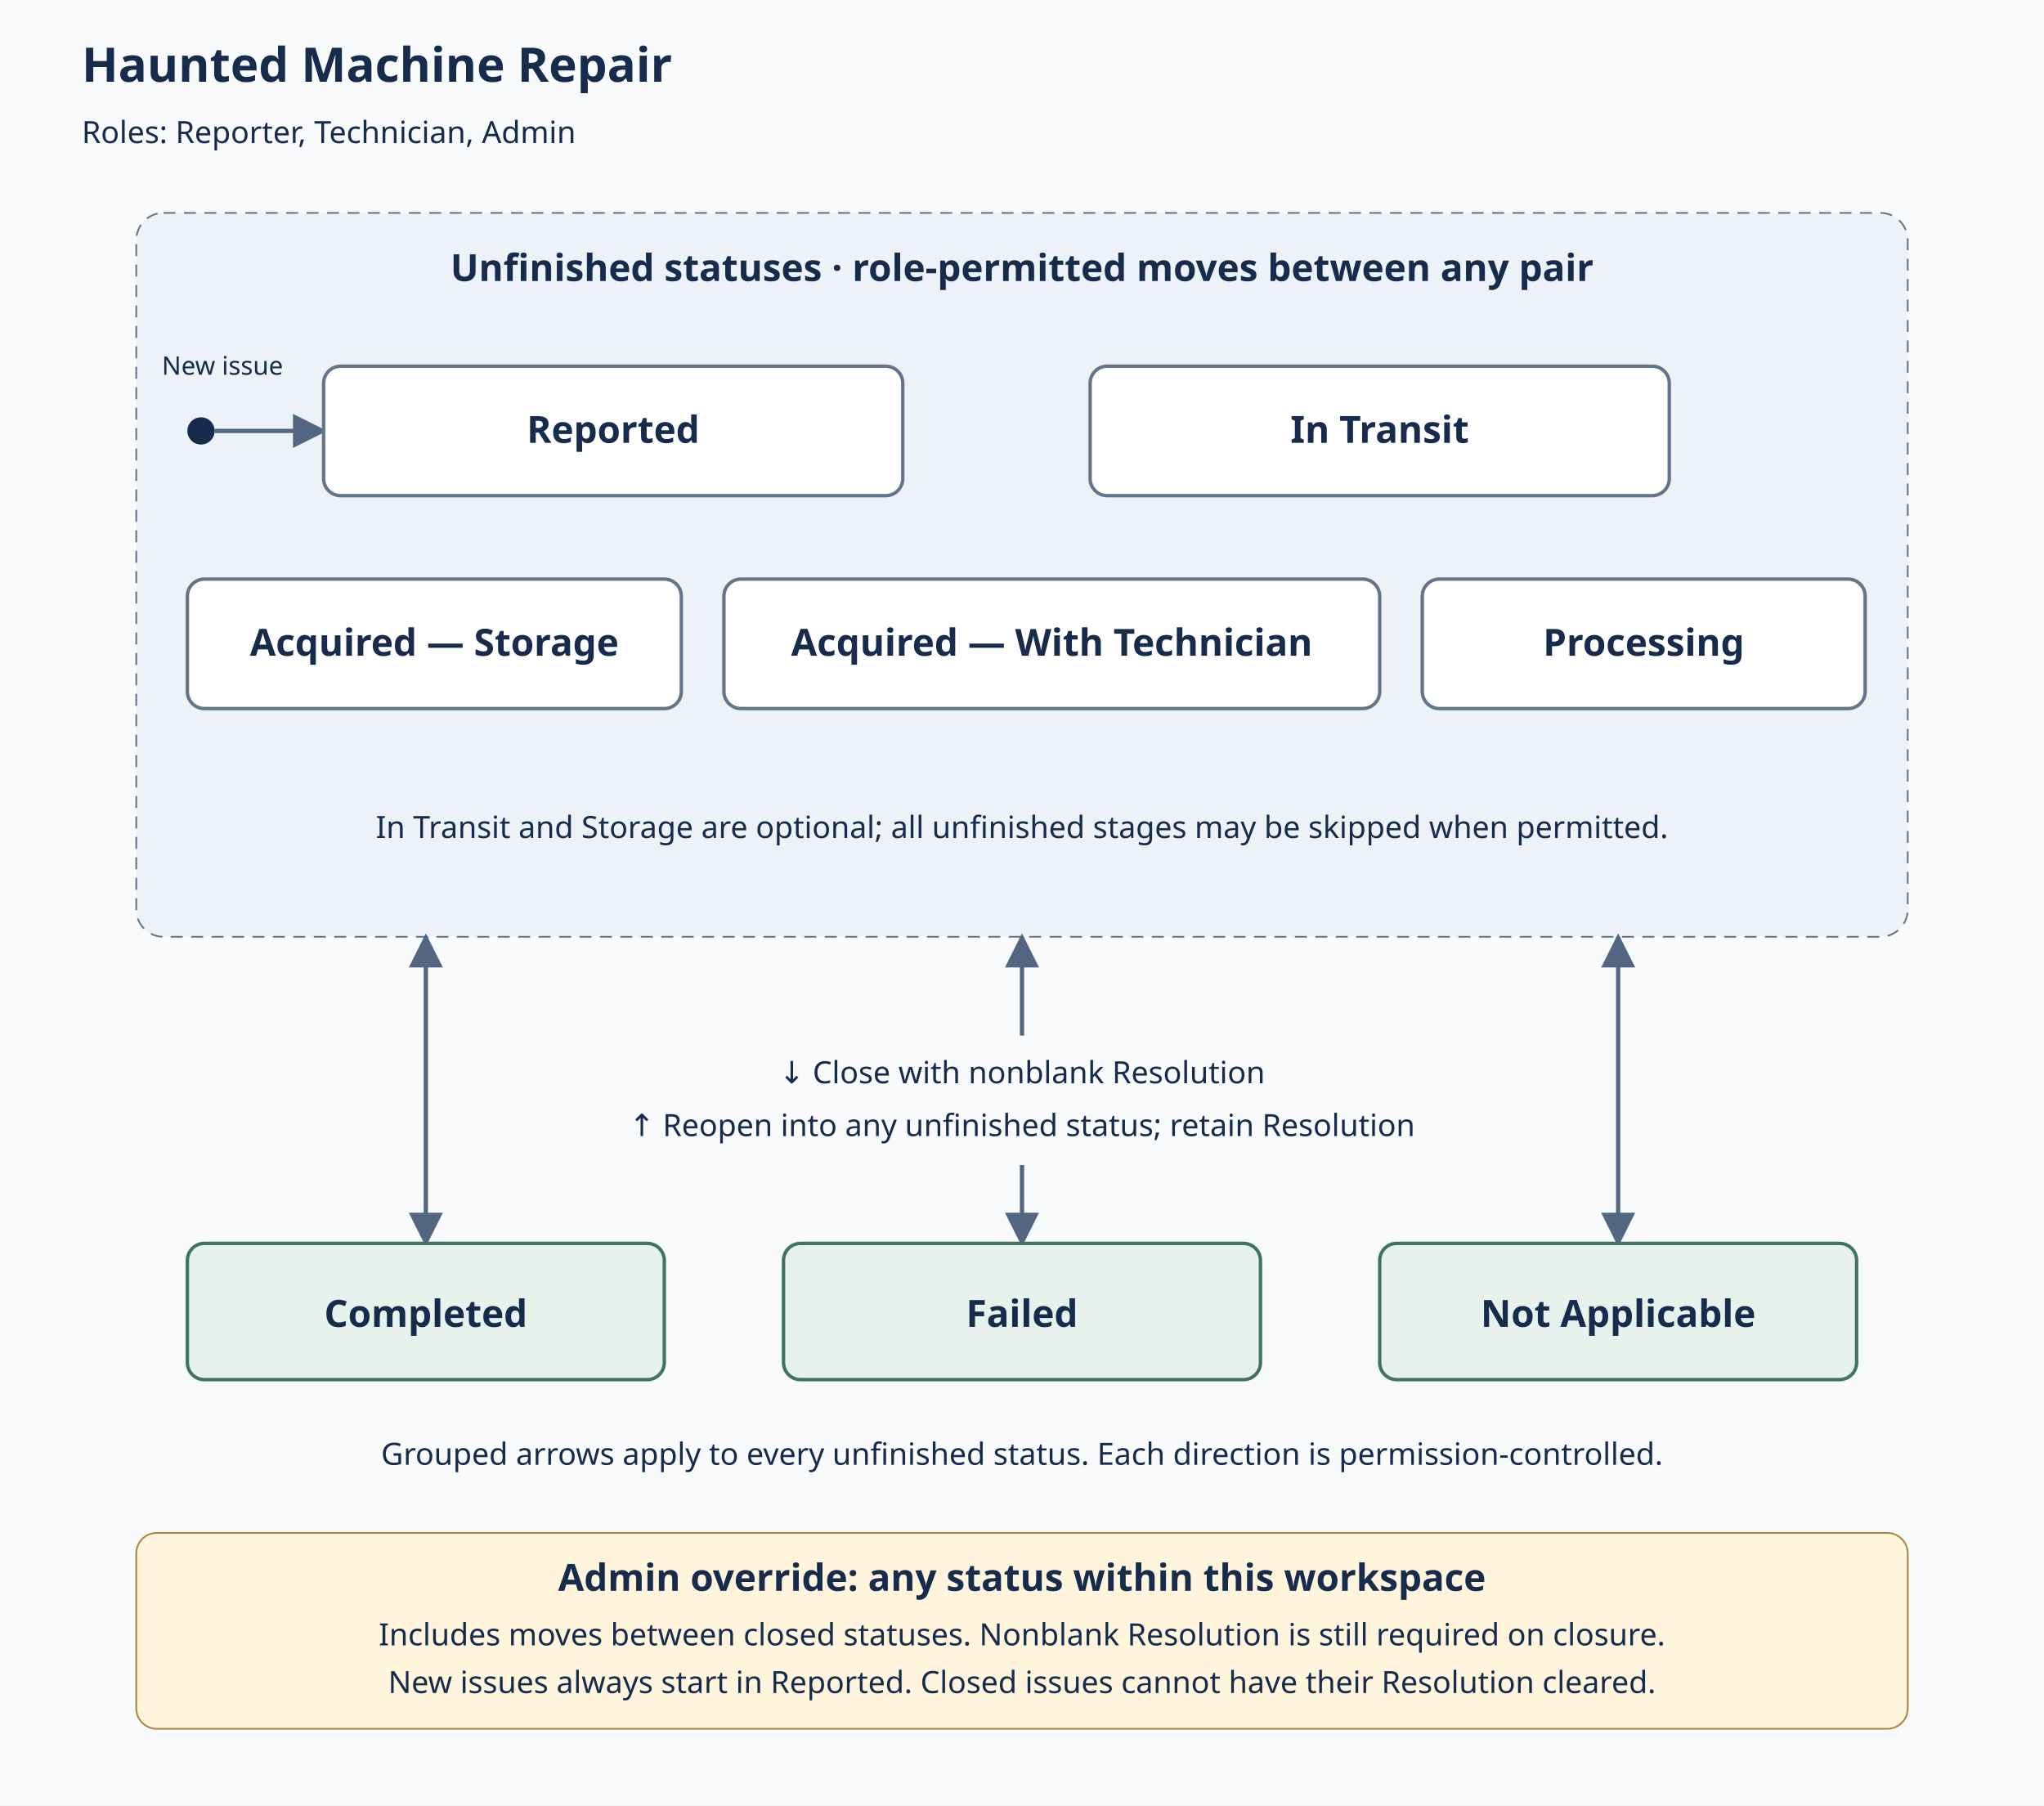
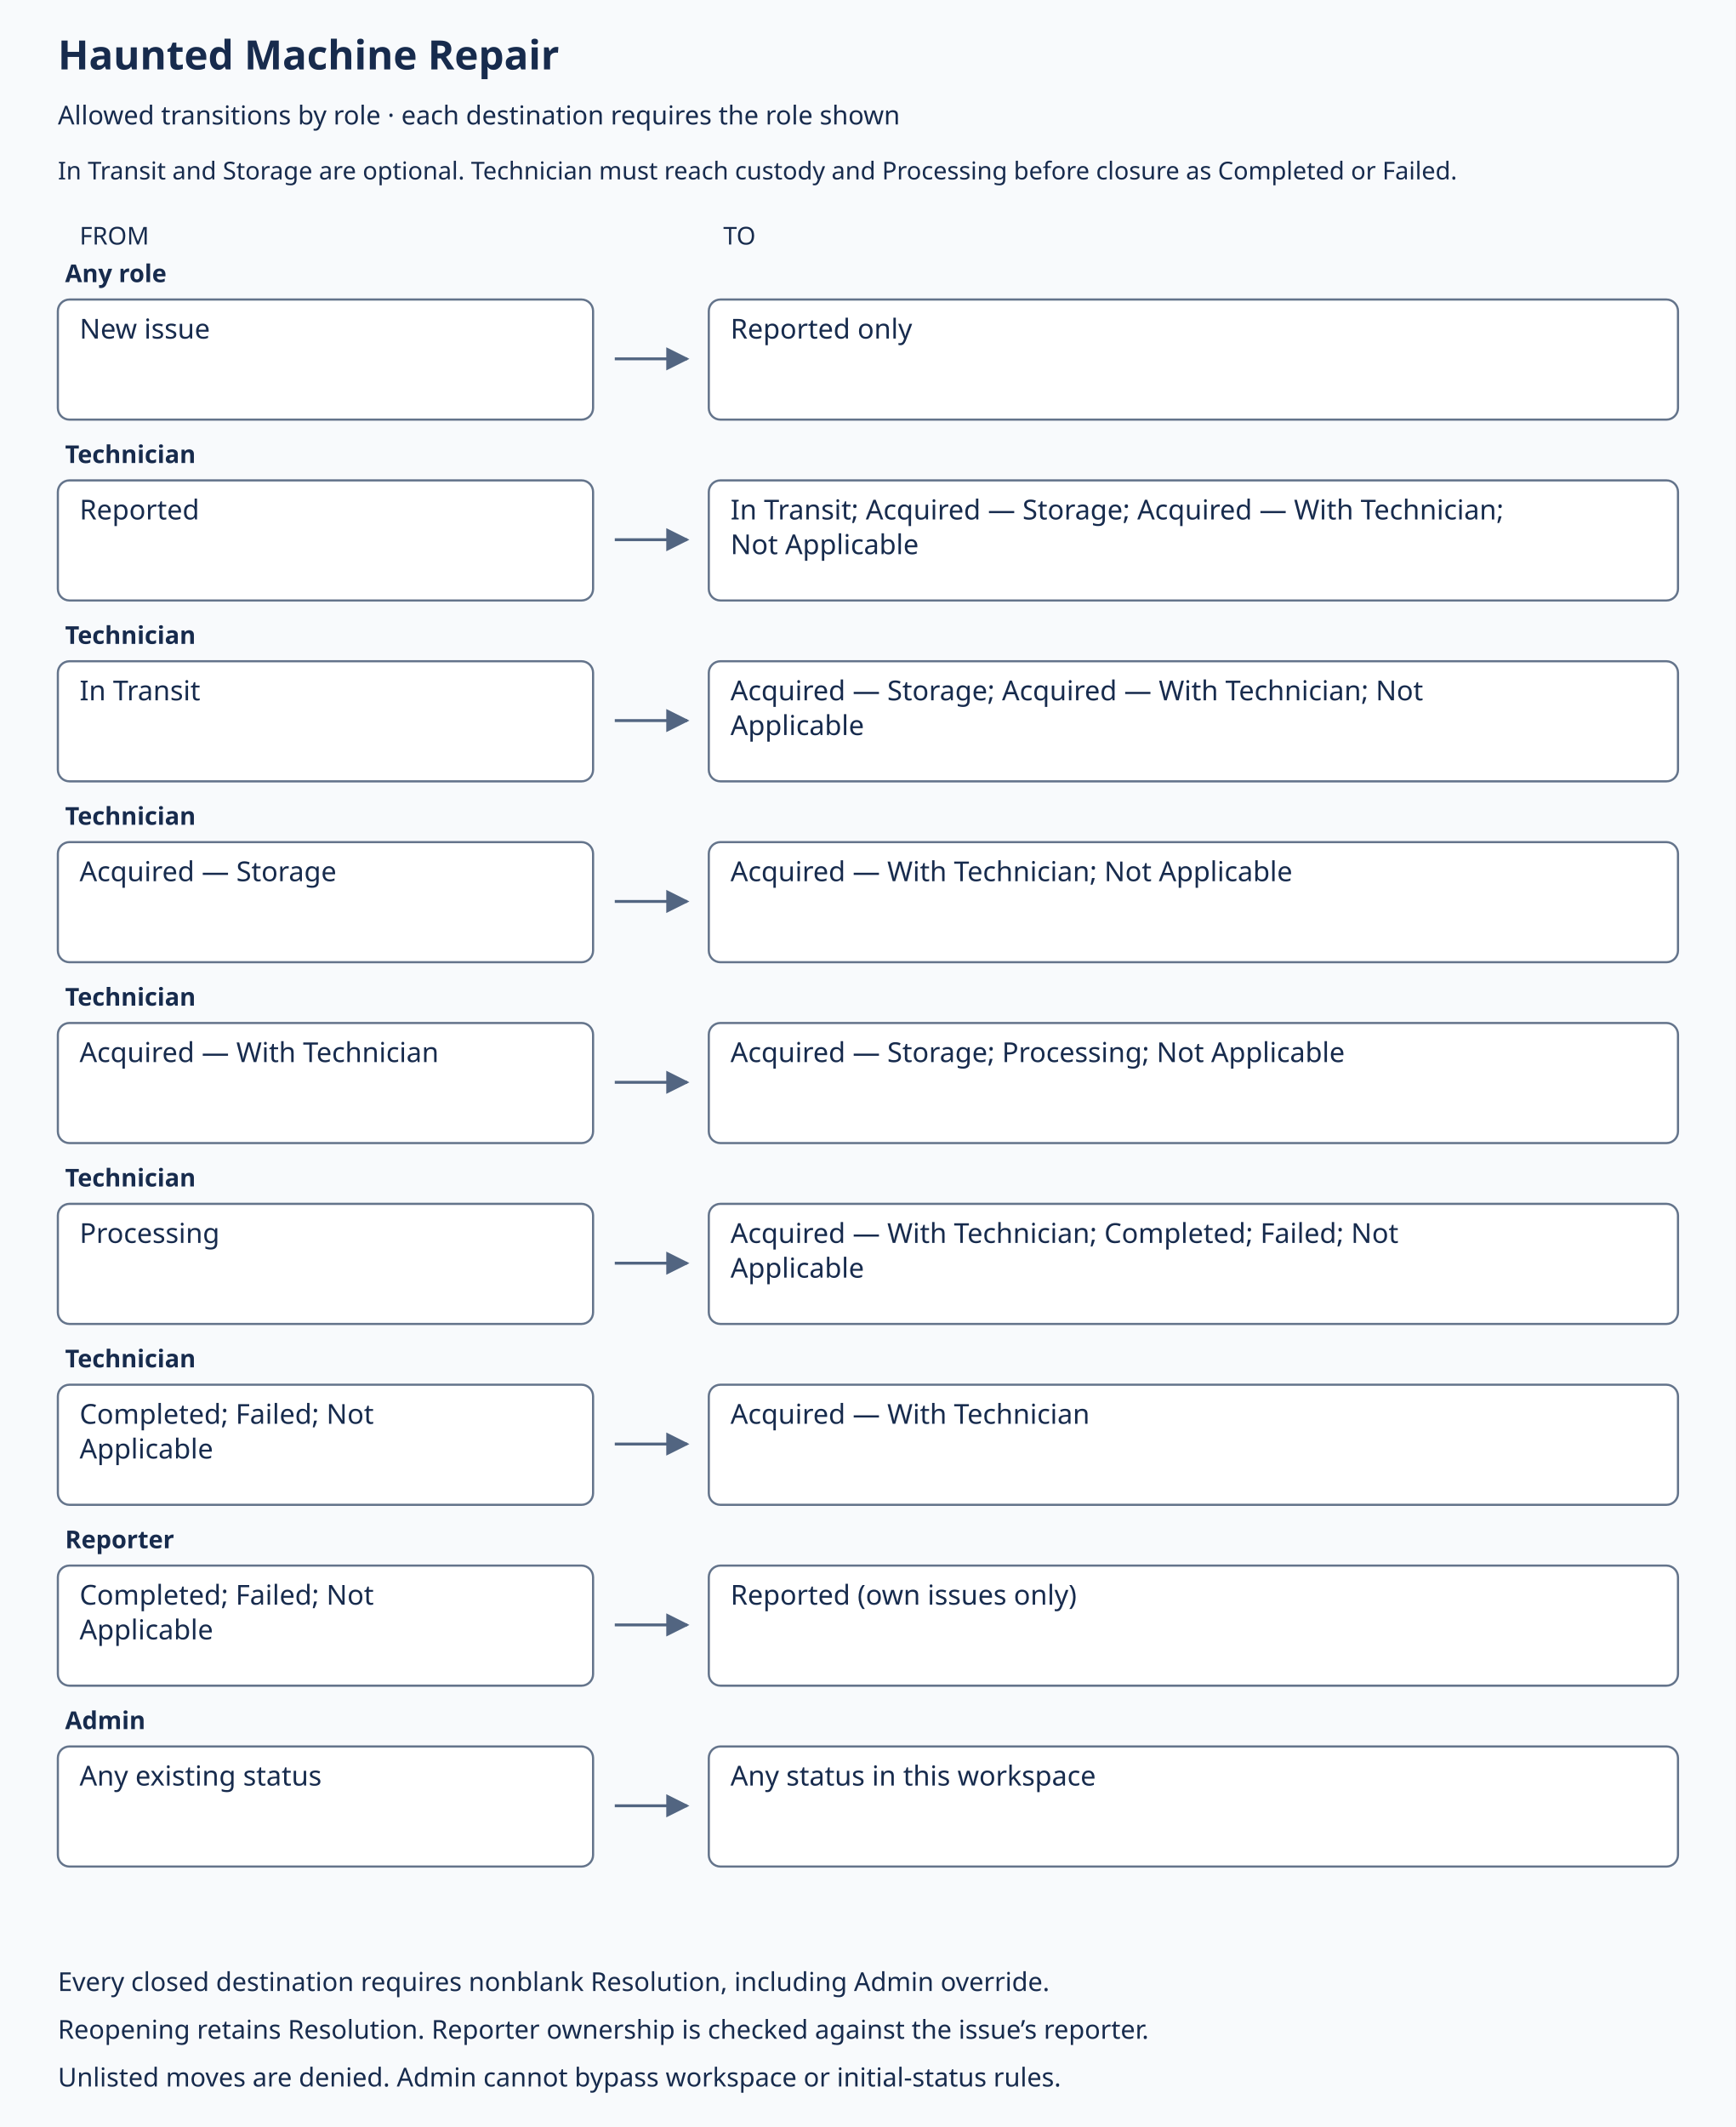
- <svg xmlns="http://www.w3.org/2000/svg" width="1200" height="1060" viewBox="0 0 1200 1060" role="img" aria-labelledby="title description">
+ <svg xmlns="http://www.w3.org/2000/svg" width="1200" height="1470" viewBox="0 0 1200 1470" role="img" aria-labelledby="title description">
  <defs>
-     <marker id="arrow" viewBox="0 0 10 10" refX="9" refY="5" markerWidth="8" markerHeight="8" orient="auto-start-reverse">
+     <marker id="arrow" viewBox="0 0 10 10" refX="9" refY="5" markerWidth="8" markerHeight="8" orient="auto">
      <path d="M0 0 L10 5 L0 10z" fill="#526581" />
    </marker>
  </defs>
-   <style>text{font-family:system-ui,sans-serif;fill:#172b4d}.name{font-size:22px;font-weight:650;text-anchor:middle}.note{font-size:18px;text-anchor:middle}.edge{fill:none;stroke:#526581;stroke-width:2.5;marker-start:url(#arrow);marker-end:url(#arrow)}.state{fill:#fff;stroke:#64748b;stroke-width:2}</style>
-   <rect width="1200" height="1060" fill="#f8fafc" />
-   <text x="48" y="48" font-size="28" font-weight="700">Haunted Machine Repair</text>
-   <text x="48" y="84" font-size="18">Roles: Reporter, Technician, Admin</text>
-   <rect x="80" y="125" width="1040" height="425" rx="16" fill="#edf2f8" stroke="#64748b" stroke-dasharray="7 5" />
-   <text x="600" y="165" class="name">Unfinished statuses · role-permitted moves between any pair</text>
-   <circle cx="118" cy="253" r="8" fill="#172b4d" />
-   <path d="M126 253 H190" stroke="#526581" stroke-width="2.5" marker-end="url(#arrow)" />
-   <text x="95" y="220" font-size="15">New issue</text>
-   <rect class="state" x="190" y="215" width="340" height="76" rx="10" />
-   <text x="360.0" y="260" class="name">Reported</text>
-   <rect class="state" x="640" y="215" width="340" height="76" rx="10" />
-   <text x="810.0" y="260" class="name">In Transit</text>
-   <rect class="state" x="110" y="340" width="290" height="76" rx="10" />
-   <text x="255.0" y="385" class="name">Acquired — Storage</text>
-   <rect class="state" x="425" y="340" width="385" height="76" rx="10" />
-   <text x="617.5" y="385" class="name">Acquired — With Technician</text>
-   <rect class="state" x="835" y="340" width="260" height="76" rx="10" />
-   <text x="965.0" y="385" class="name">Processing</text>
-   <text x="600" y="492" class="note">In Transit and Storage are optional; all unfinished stages may be skipped when permitted.</text>
-   <path class="edge" d="M250 550 V730" />
-   <rect x="110" y="730" width="280" height="80" rx="10" fill="#e8f2ed" stroke="#3f7460" stroke-width="2" />
-   <text x="250" y="779" class="name">Completed</text>
-   <path class="edge" d="M600 550 V730" />
-   <rect x="460" y="730" width="280" height="80" rx="10" fill="#e8f2ed" stroke="#3f7460" stroke-width="2" />
-   <text x="600" y="779" class="name">Failed</text>
-   <path class="edge" d="M950 550 V730" />
-   <rect x="810" y="730" width="280" height="80" rx="10" fill="#e8f2ed" stroke="#3f7460" stroke-width="2" />
-   <text x="950" y="779" class="name">Not Applicable</text>
-   <rect x="340" y="608" width="520" height="76" rx="8" fill="#f8fafc" />
-   <text x="600" y="636" class="note">↓ Close with nonblank Resolution</text>
-   <text x="600" y="667" class="note">↑ Reopen into any unfinished status; retain Resolution</text>
-   <text x="600" y="860" class="note">Grouped arrows apply to every unfinished status. Each direction is permission-controlled.</text>
-   <rect x="80" y="900" width="1040" height="115" rx="12" fill="#fff4dc" stroke="#ad8542" />
-   <text x="600" y="934" class="name">Admin override: any status within this workspace</text>
-   <text x="600" y="966" class="note">Includes moves between closed statuses. Nonblank Resolution is still required on closure.</text>
-   <text x="600" y="994" class="note">New issues always start in Reported. Closed issues cannot have their Resolution cleared.</text>
+   <style>text{font-family:system-ui,sans-serif;fill:#172b4d}.value{font-size:19px}.role{font-size:17px;font-weight:650}.box{fill:#fff;stroke:#64748b;stroke-width:1.5}.arrow{stroke:#526581;stroke-width:2;marker-end:url(#arrow)}</style>
+   <rect width="1200" height="1470" fill="#f8fafc" />
+   <text x="40" y="48" font-size="28" font-weight="700">Haunted Machine Repair</text>
+   <text x="40" y="86" font-size="18">Allowed transitions by role · each destination requires the role shown</text>
+   <text x="40" y="124" font-size="17">In Transit and Storage are optional. Technician must reach custody and Processing before closure as Completed or Failed.</text>
+   <text x="55" y="169" font-size="17">FROM</text>
+   <text x="500" y="169" font-size="17">TO</text>
+   <text class="role" x="45" y="195">Any role</text>
+   <rect class="box" x="40" y="207" width="370" height="83" rx="8" />
+   <path class="arrow" d="M425 248 H475" />
+   <rect class="box" x="490" y="207" width="670" height="83" rx="8" />
+   <text class="value" x="55" y="234">New issue</text>
+   <text class="value" x="505" y="234">Reported only</text>
+   <text class="role" x="45" y="320">Technician</text>
+   <rect class="box" x="40" y="332" width="370" height="83" rx="8" />
+   <path class="arrow" d="M425 373 H475" />
+   <rect class="box" x="490" y="332" width="670" height="83" rx="8" />
+   <text class="value" x="55" y="359">Reported</text>
+   <text class="value" x="505" y="359">In Transit; Acquired — Storage; Acquired — With Technician;</text>
+   <text class="value" x="505" y="383">Not Applicable</text>
+   <text class="role" x="45" y="445">Technician</text>
+   <rect class="box" x="40" y="457" width="370" height="83" rx="8" />
+   <path class="arrow" d="M425 498 H475" />
+   <rect class="box" x="490" y="457" width="670" height="83" rx="8" />
+   <text class="value" x="55" y="484">In Transit</text>
+   <text class="value" x="505" y="484">Acquired — Storage; Acquired — With Technician; Not</text>
+   <text class="value" x="505" y="508">Applicable</text>
+   <text class="role" x="45" y="570">Technician</text>
+   <rect class="box" x="40" y="582" width="370" height="83" rx="8" />
+   <path class="arrow" d="M425 623 H475" />
+   <rect class="box" x="490" y="582" width="670" height="83" rx="8" />
+   <text class="value" x="55" y="609">Acquired — Storage</text>
+   <text class="value" x="505" y="609">Acquired — With Technician; Not Applicable</text>
+   <text class="role" x="45" y="695">Technician</text>
+   <rect class="box" x="40" y="707" width="370" height="83" rx="8" />
+   <path class="arrow" d="M425 748 H475" />
+   <rect class="box" x="490" y="707" width="670" height="83" rx="8" />
+   <text class="value" x="55" y="734">Acquired — With Technician</text>
+   <text class="value" x="505" y="734">Acquired — Storage; Processing; Not Applicable</text>
+   <text class="role" x="45" y="820">Technician</text>
+   <rect class="box" x="40" y="832" width="370" height="83" rx="8" />
+   <path class="arrow" d="M425 873 H475" />
+   <rect class="box" x="490" y="832" width="670" height="83" rx="8" />
+   <text class="value" x="55" y="859">Processing</text>
+   <text class="value" x="505" y="859">Acquired — With Technician; Completed; Failed; Not</text>
+   <text class="value" x="505" y="883">Applicable</text>
+   <text class="role" x="45" y="945">Technician</text>
+   <rect class="box" x="40" y="957" width="370" height="83" rx="8" />
+   <path class="arrow" d="M425 998 H475" />
+   <rect class="box" x="490" y="957" width="670" height="83" rx="8" />
+   <text class="value" x="55" y="984">Completed; Failed; Not</text>
+   <text class="value" x="55" y="1008">Applicable</text>
+   <text class="value" x="505" y="984">Acquired — With Technician</text>
+   <text class="role" x="45" y="1070">Reporter</text>
+   <rect class="box" x="40" y="1082" width="370" height="83" rx="8" />
+   <path class="arrow" d="M425 1123 H475" />
+   <rect class="box" x="490" y="1082" width="670" height="83" rx="8" />
+   <text class="value" x="55" y="1109">Completed; Failed; Not</text>
+   <text class="value" x="55" y="1133">Applicable</text>
+   <text class="value" x="505" y="1109">Reported (own issues only)</text>
+   <text class="role" x="45" y="1195">Admin</text>
+   <rect class="box" x="40" y="1207" width="370" height="83" rx="8" />
+   <path class="arrow" d="M425 1248 H475" />
+   <rect class="box" x="490" y="1207" width="670" height="83" rx="8" />
+   <text class="value" x="55" y="1234">Any existing status</text>
+   <text class="value" x="505" y="1234">Any status in this workspace</text>
+   <text x="40" y="1376" font-size="18">Every closed destination requires nonblank Resolution, including Admin override.</text>
+   <text x="40" y="1409" font-size="18">Reopening retains Resolution. Reporter ownership is checked against the issue’s reporter.</text>
+   <text x="40" y="1442" font-size="18">Unlisted moves are denied. Admin cannot bypass workspace or initial-status rules.</text>
</svg>
